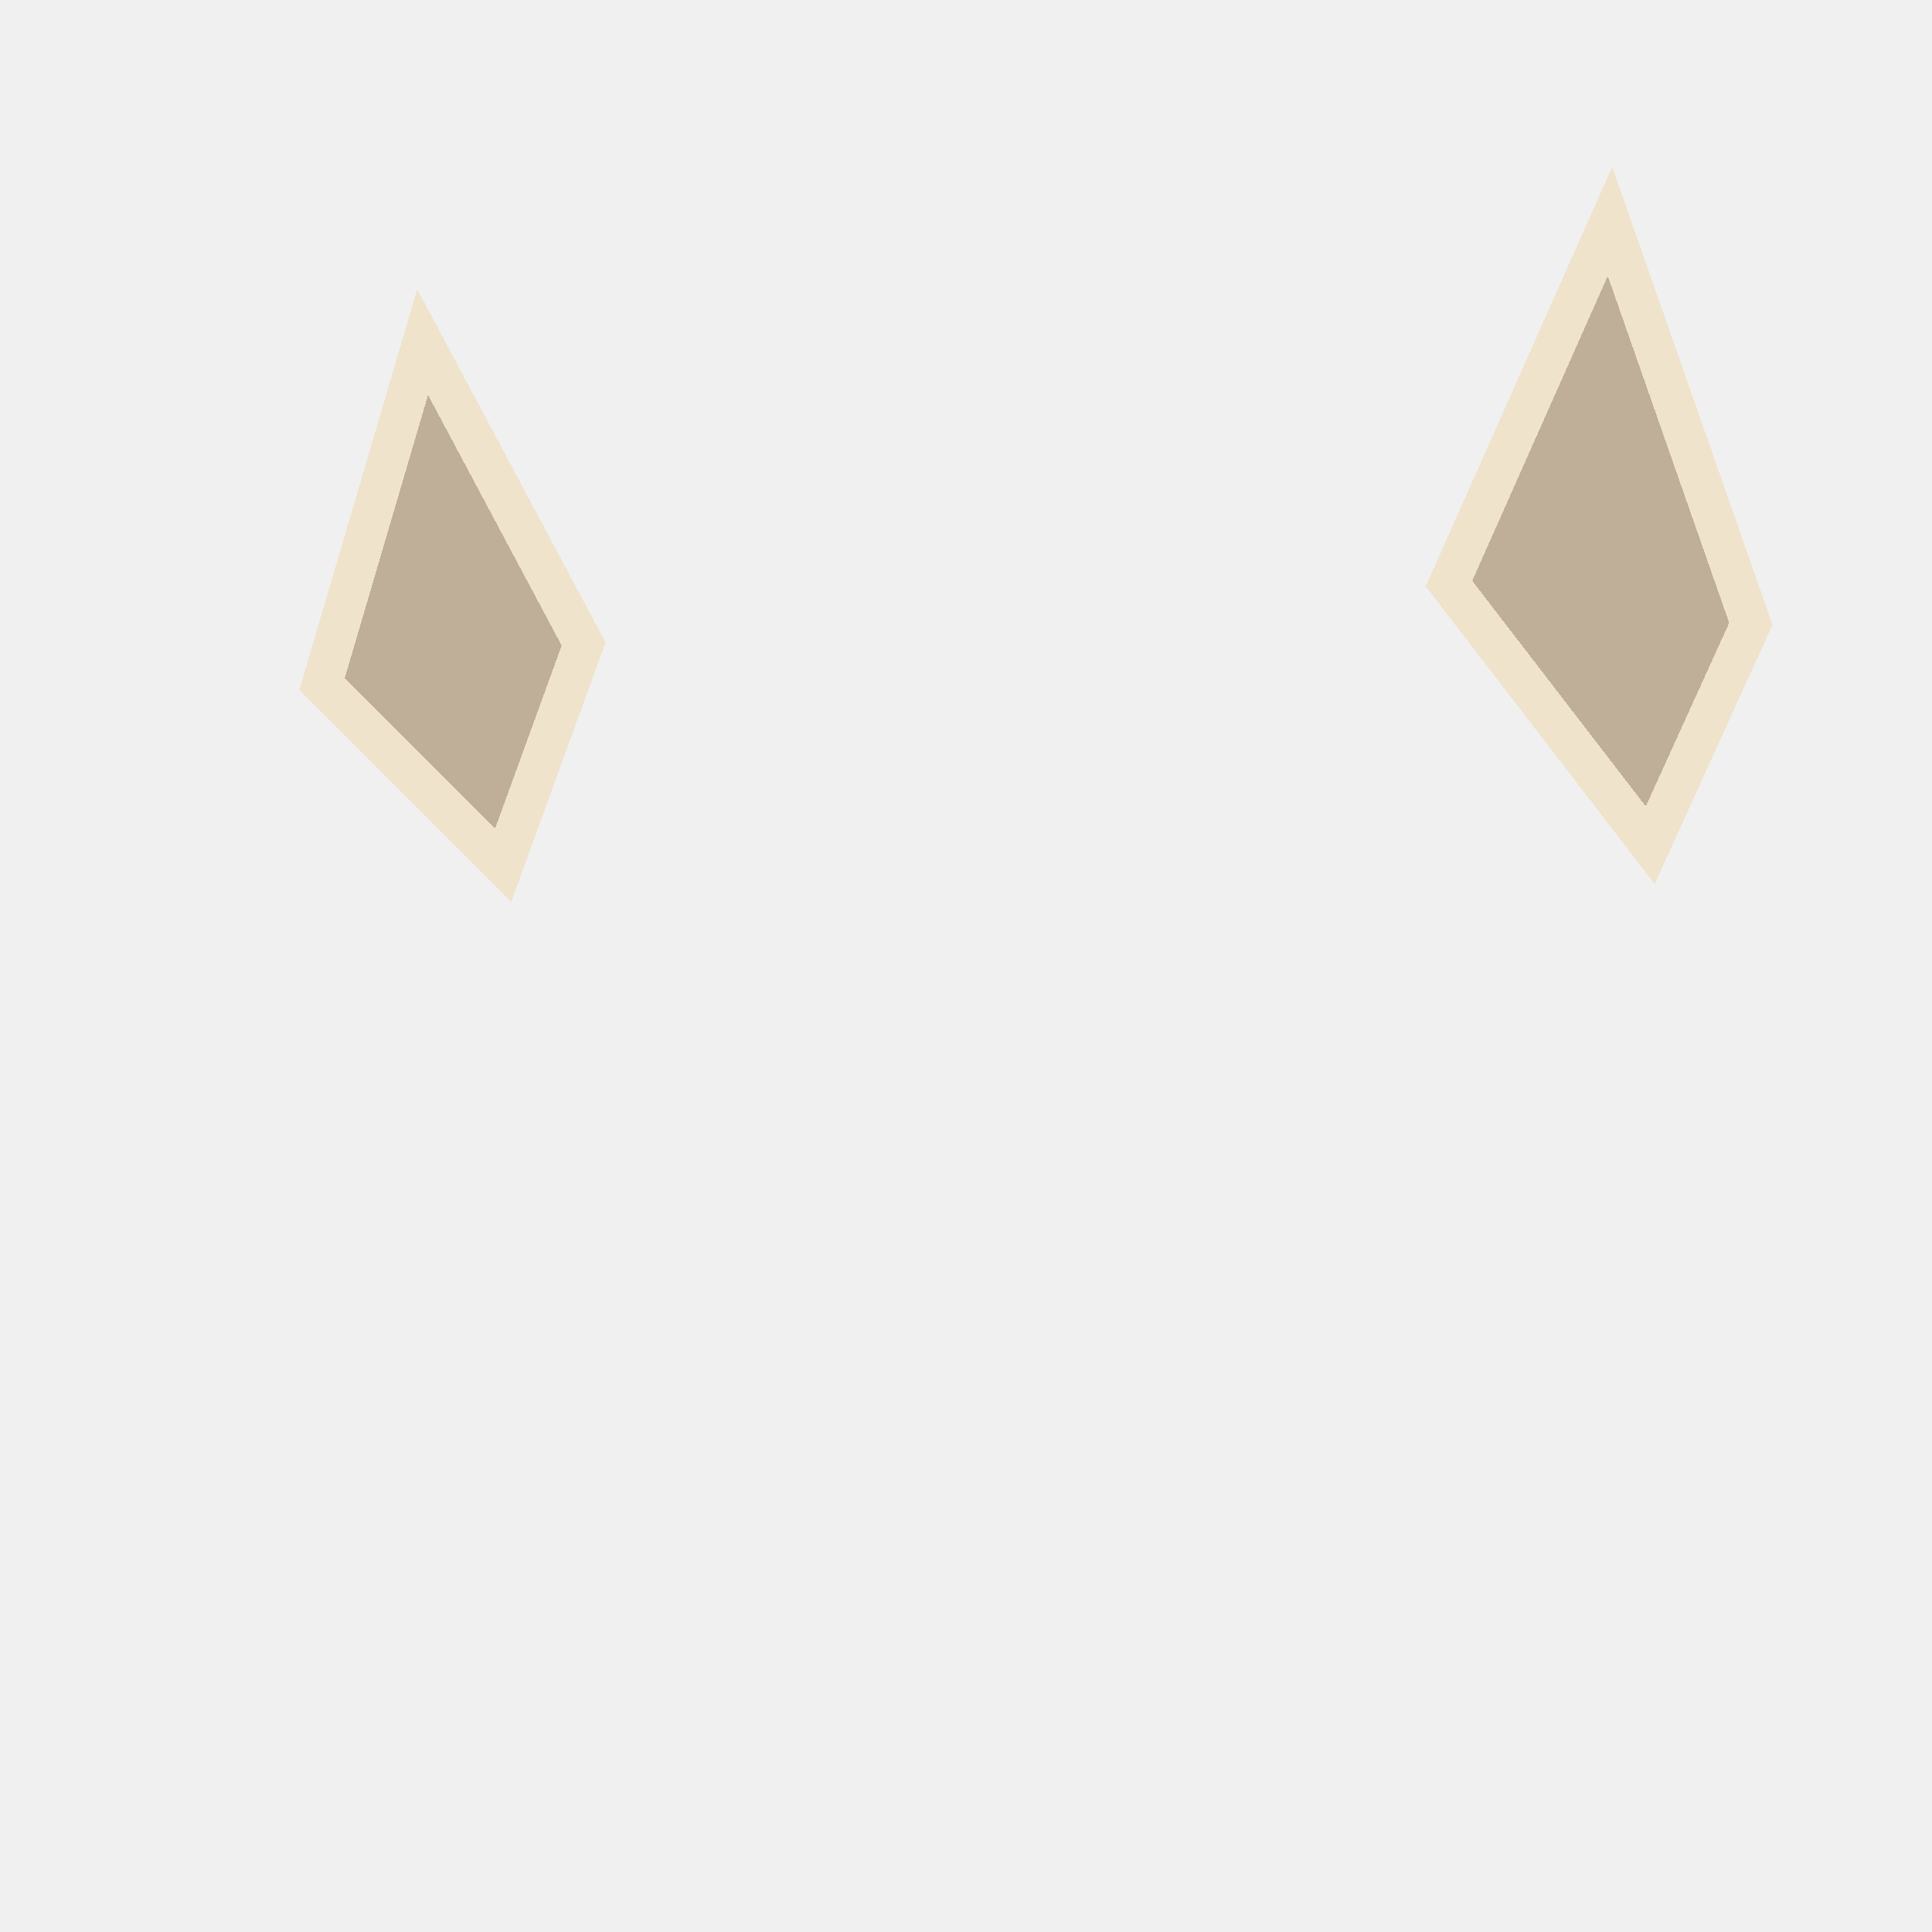
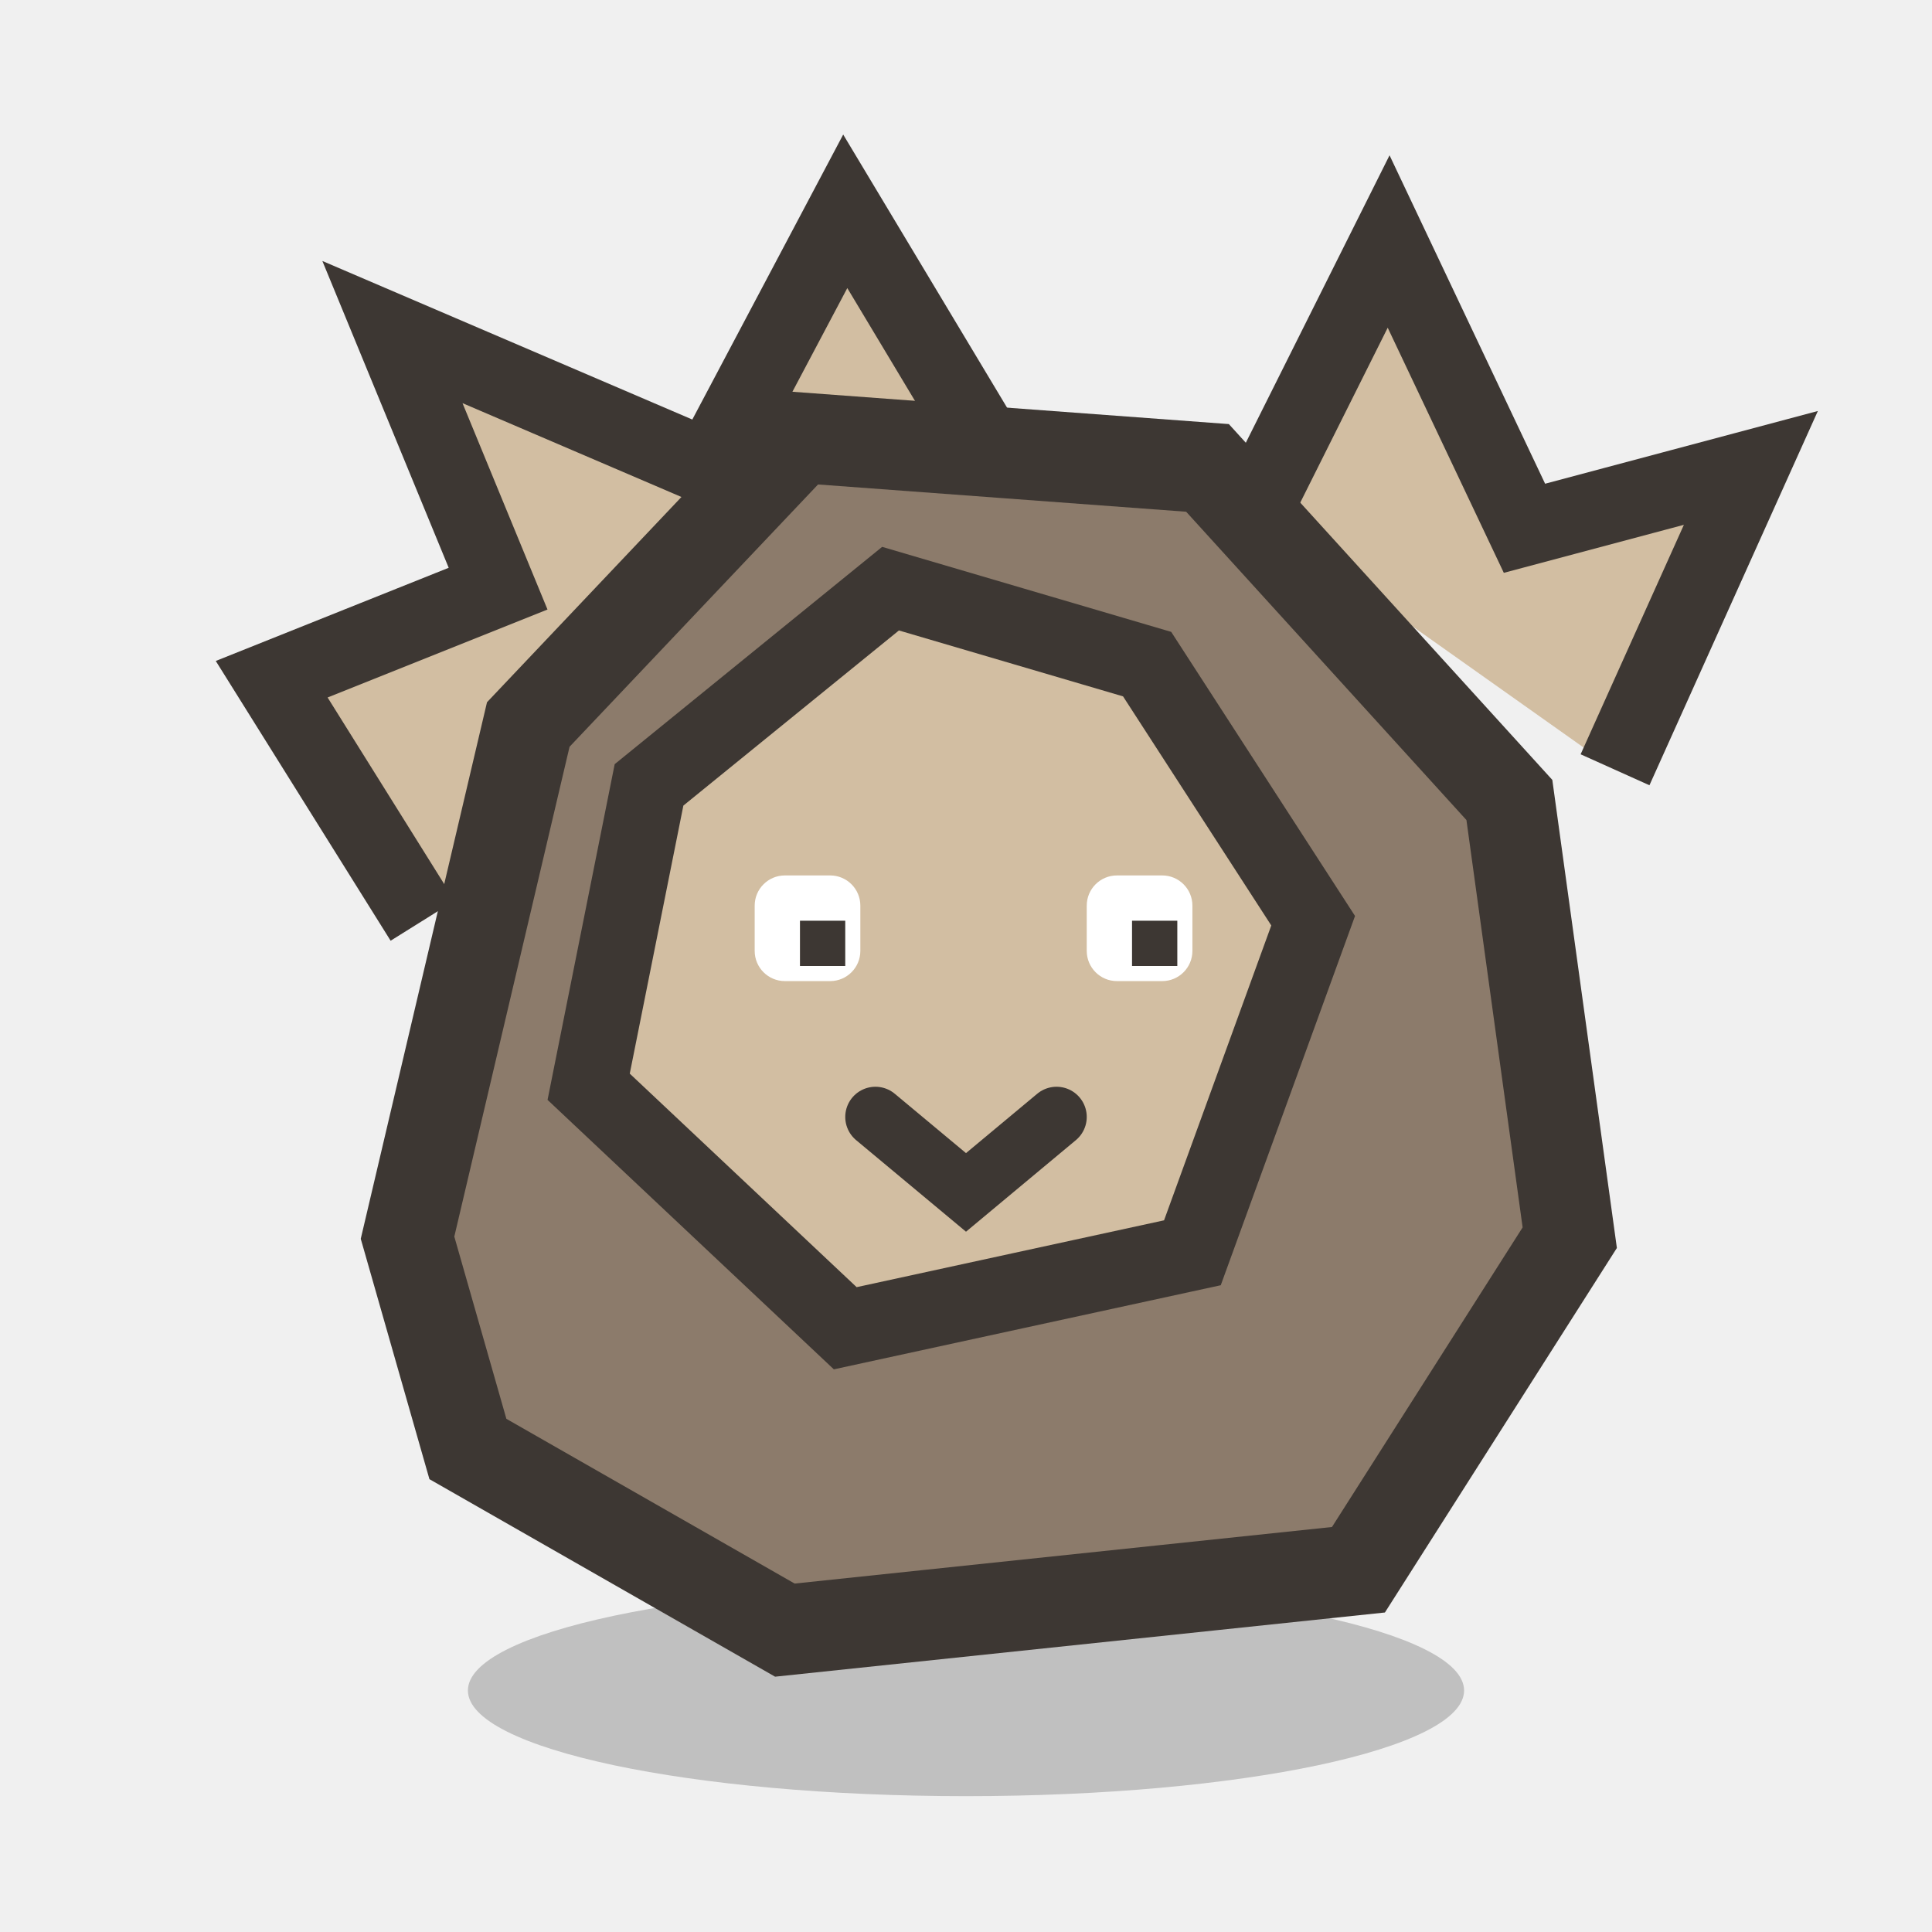
- <svg xmlns="http://www.w3.org/2000/svg" viewBox="0 0 96 96" shape-rendering="crispEdges">
-   <g style="color:#b9a78f">
-     <g fill="#b9a78f" stroke="#efe1c8" stroke-width="2" opacity="0.9">
-       <path d="M16 34 21 17 29 32 25 43Z" />
-       <path d="M72 29 80 11 87 31 82 42Z" />
-     </g>
-   </g>
+ <svg xmlns="http://www.w3.org/2000/svg" viewBox="0 0 128 128">
+   <ellipse cx="64" cy="112" rx="33" ry="7" fill="#000" opacity=".2" />
+   <path d="M28 61 18 45l15-6-7-17 21 9 9-17 12 20M83 34l9-18 9 19 15-4-9 20" fill="#d2bea2" stroke="#3d3733" stroke-width="5" />
+   <path d="M27 82 35 48 53 29 80 31 100 53 104 82 90 104 52 108 31 96Z" fill="#8c7b6b" stroke="#3d3733" stroke-width="6" />
+   <path d="M43 52 59 39 76 44 87 61 79 83 56 88 39 72Z" fill="#d2bea2" stroke="#3d3733" stroke-width="5" />
+   <rect x="50" y="58" width="7" height="7" rx="2" fill="#fff" />
+   <rect x="72" y="58" width="7" height="7" rx="2" fill="#fff" />
+   <rect x="53" y="61" width="3" height="3" fill="#3d3733" />
+   <rect x="75" y="61" width="3" height="3" fill="#3d3733" />
+   <path d="M58 74l6 5 6-5" fill="none" stroke="#3d3733" stroke-width="4" stroke-linecap="round" />
</svg>
